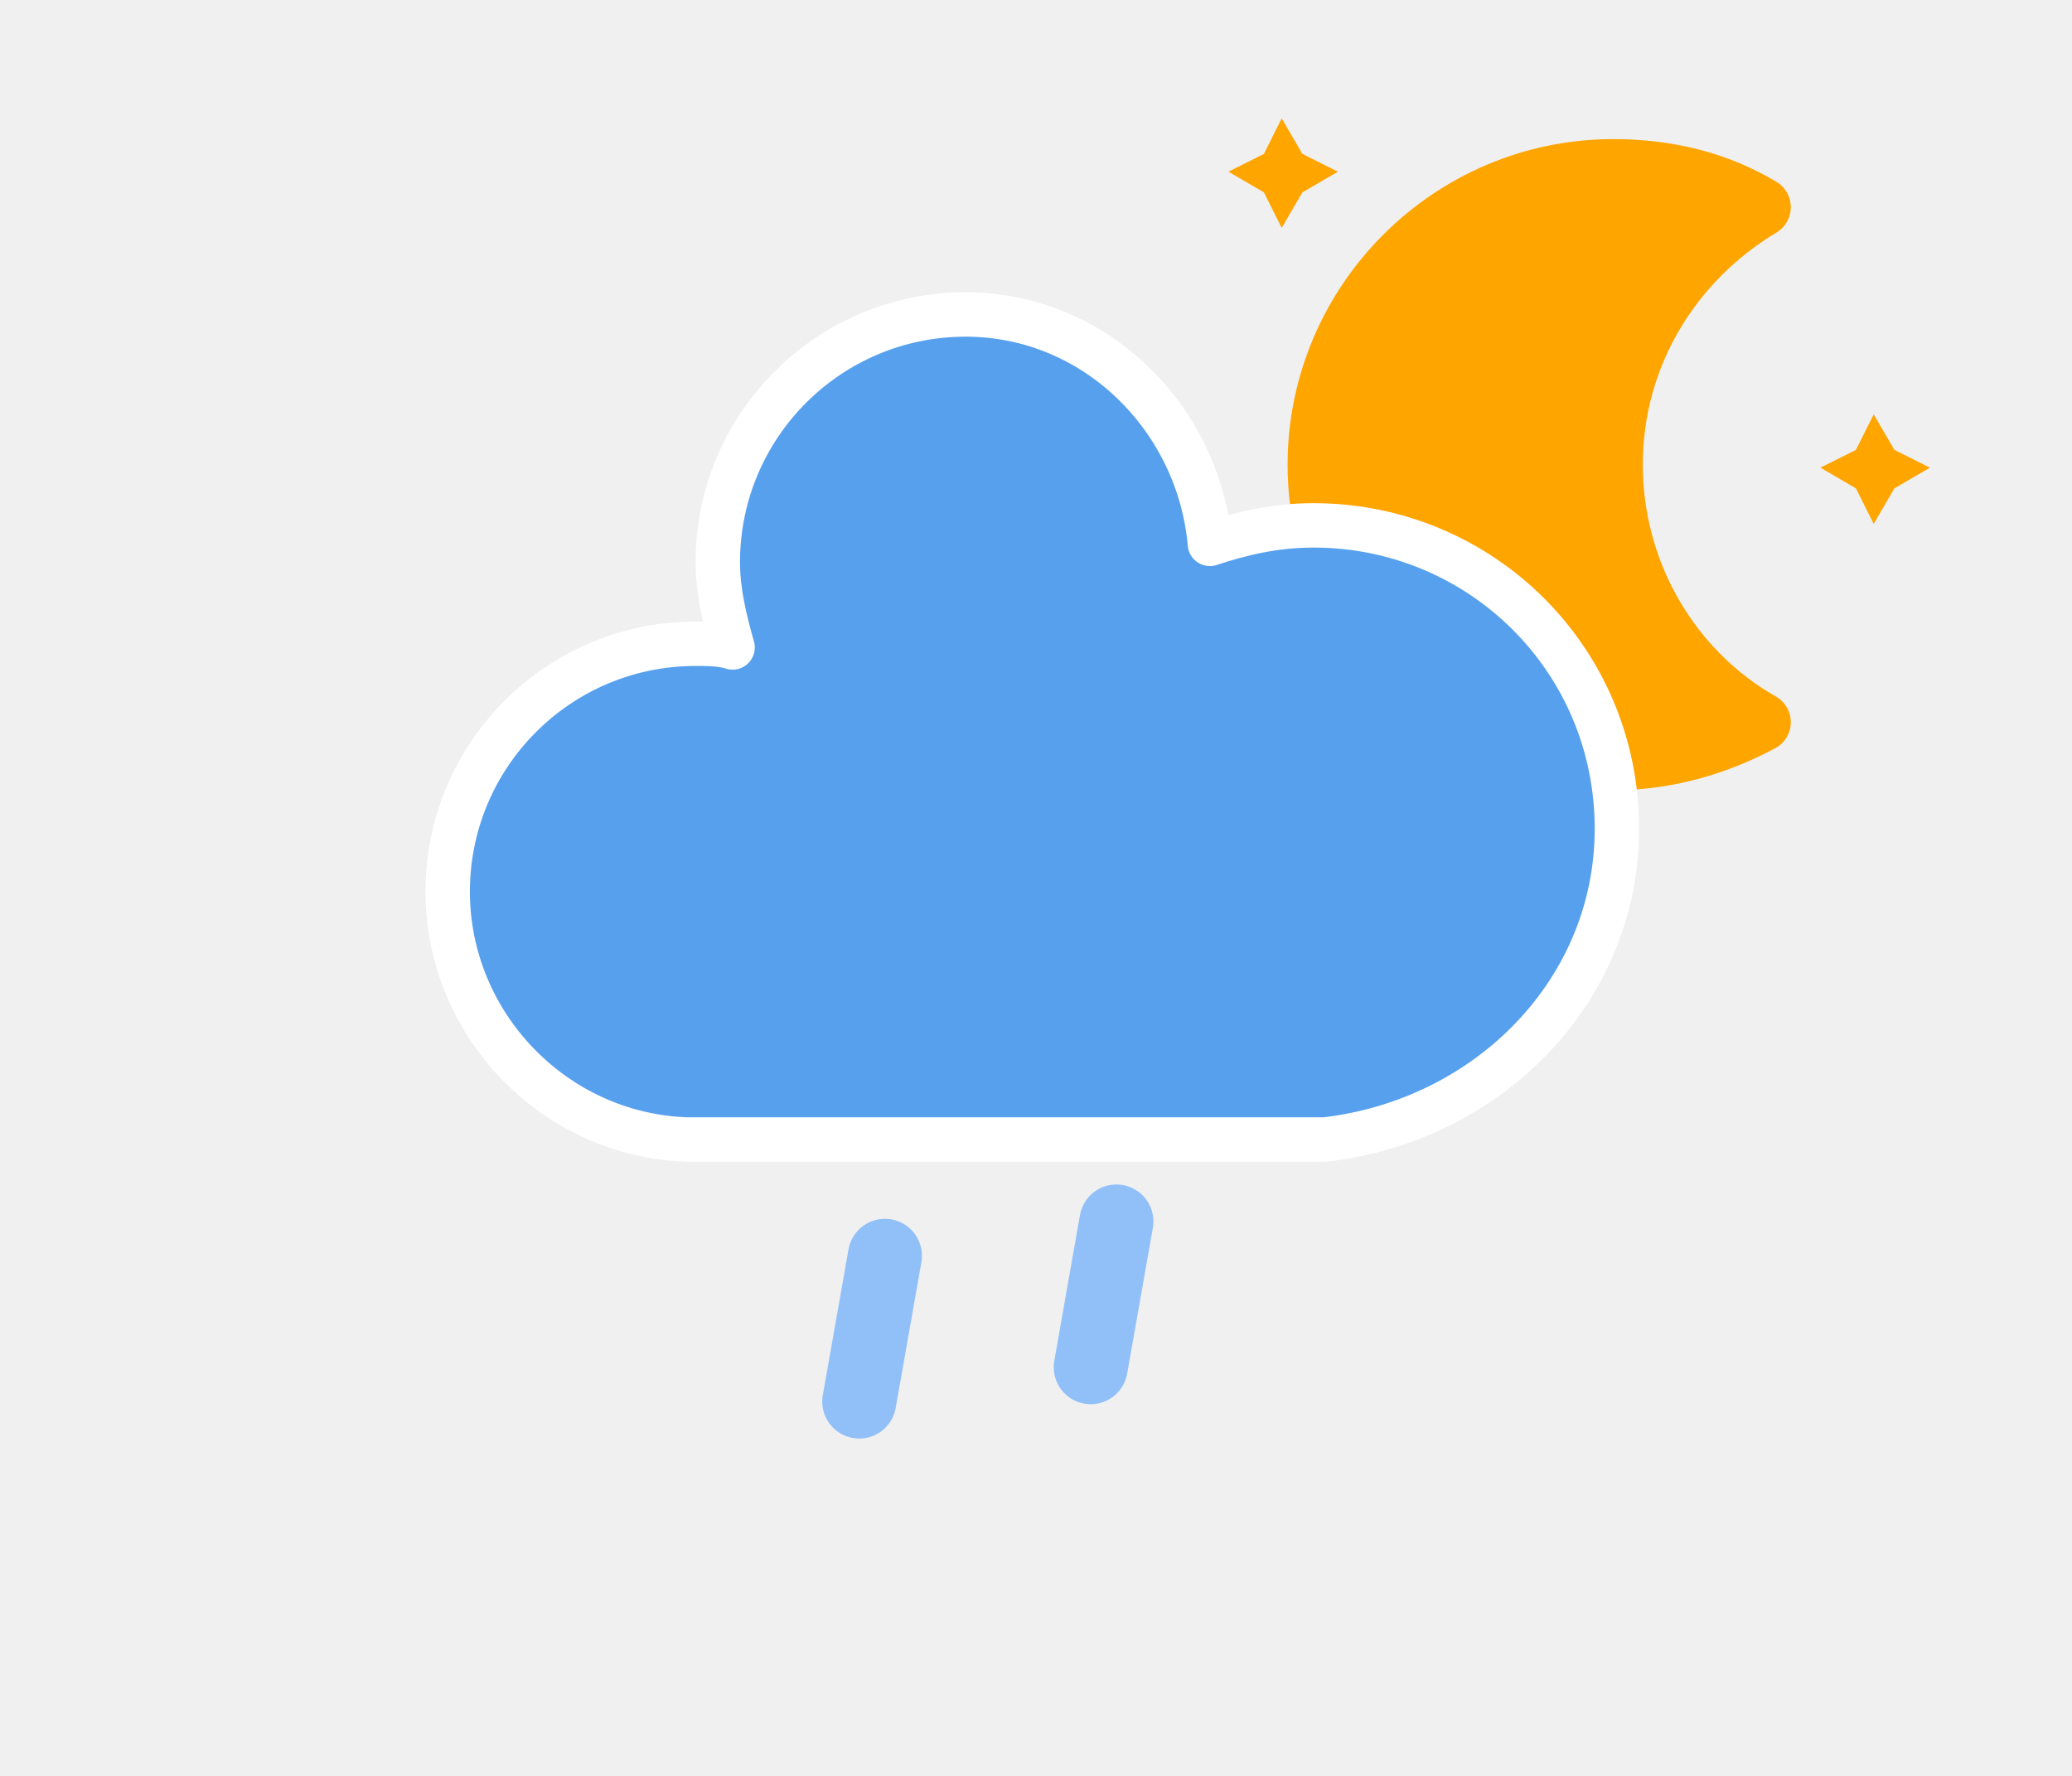
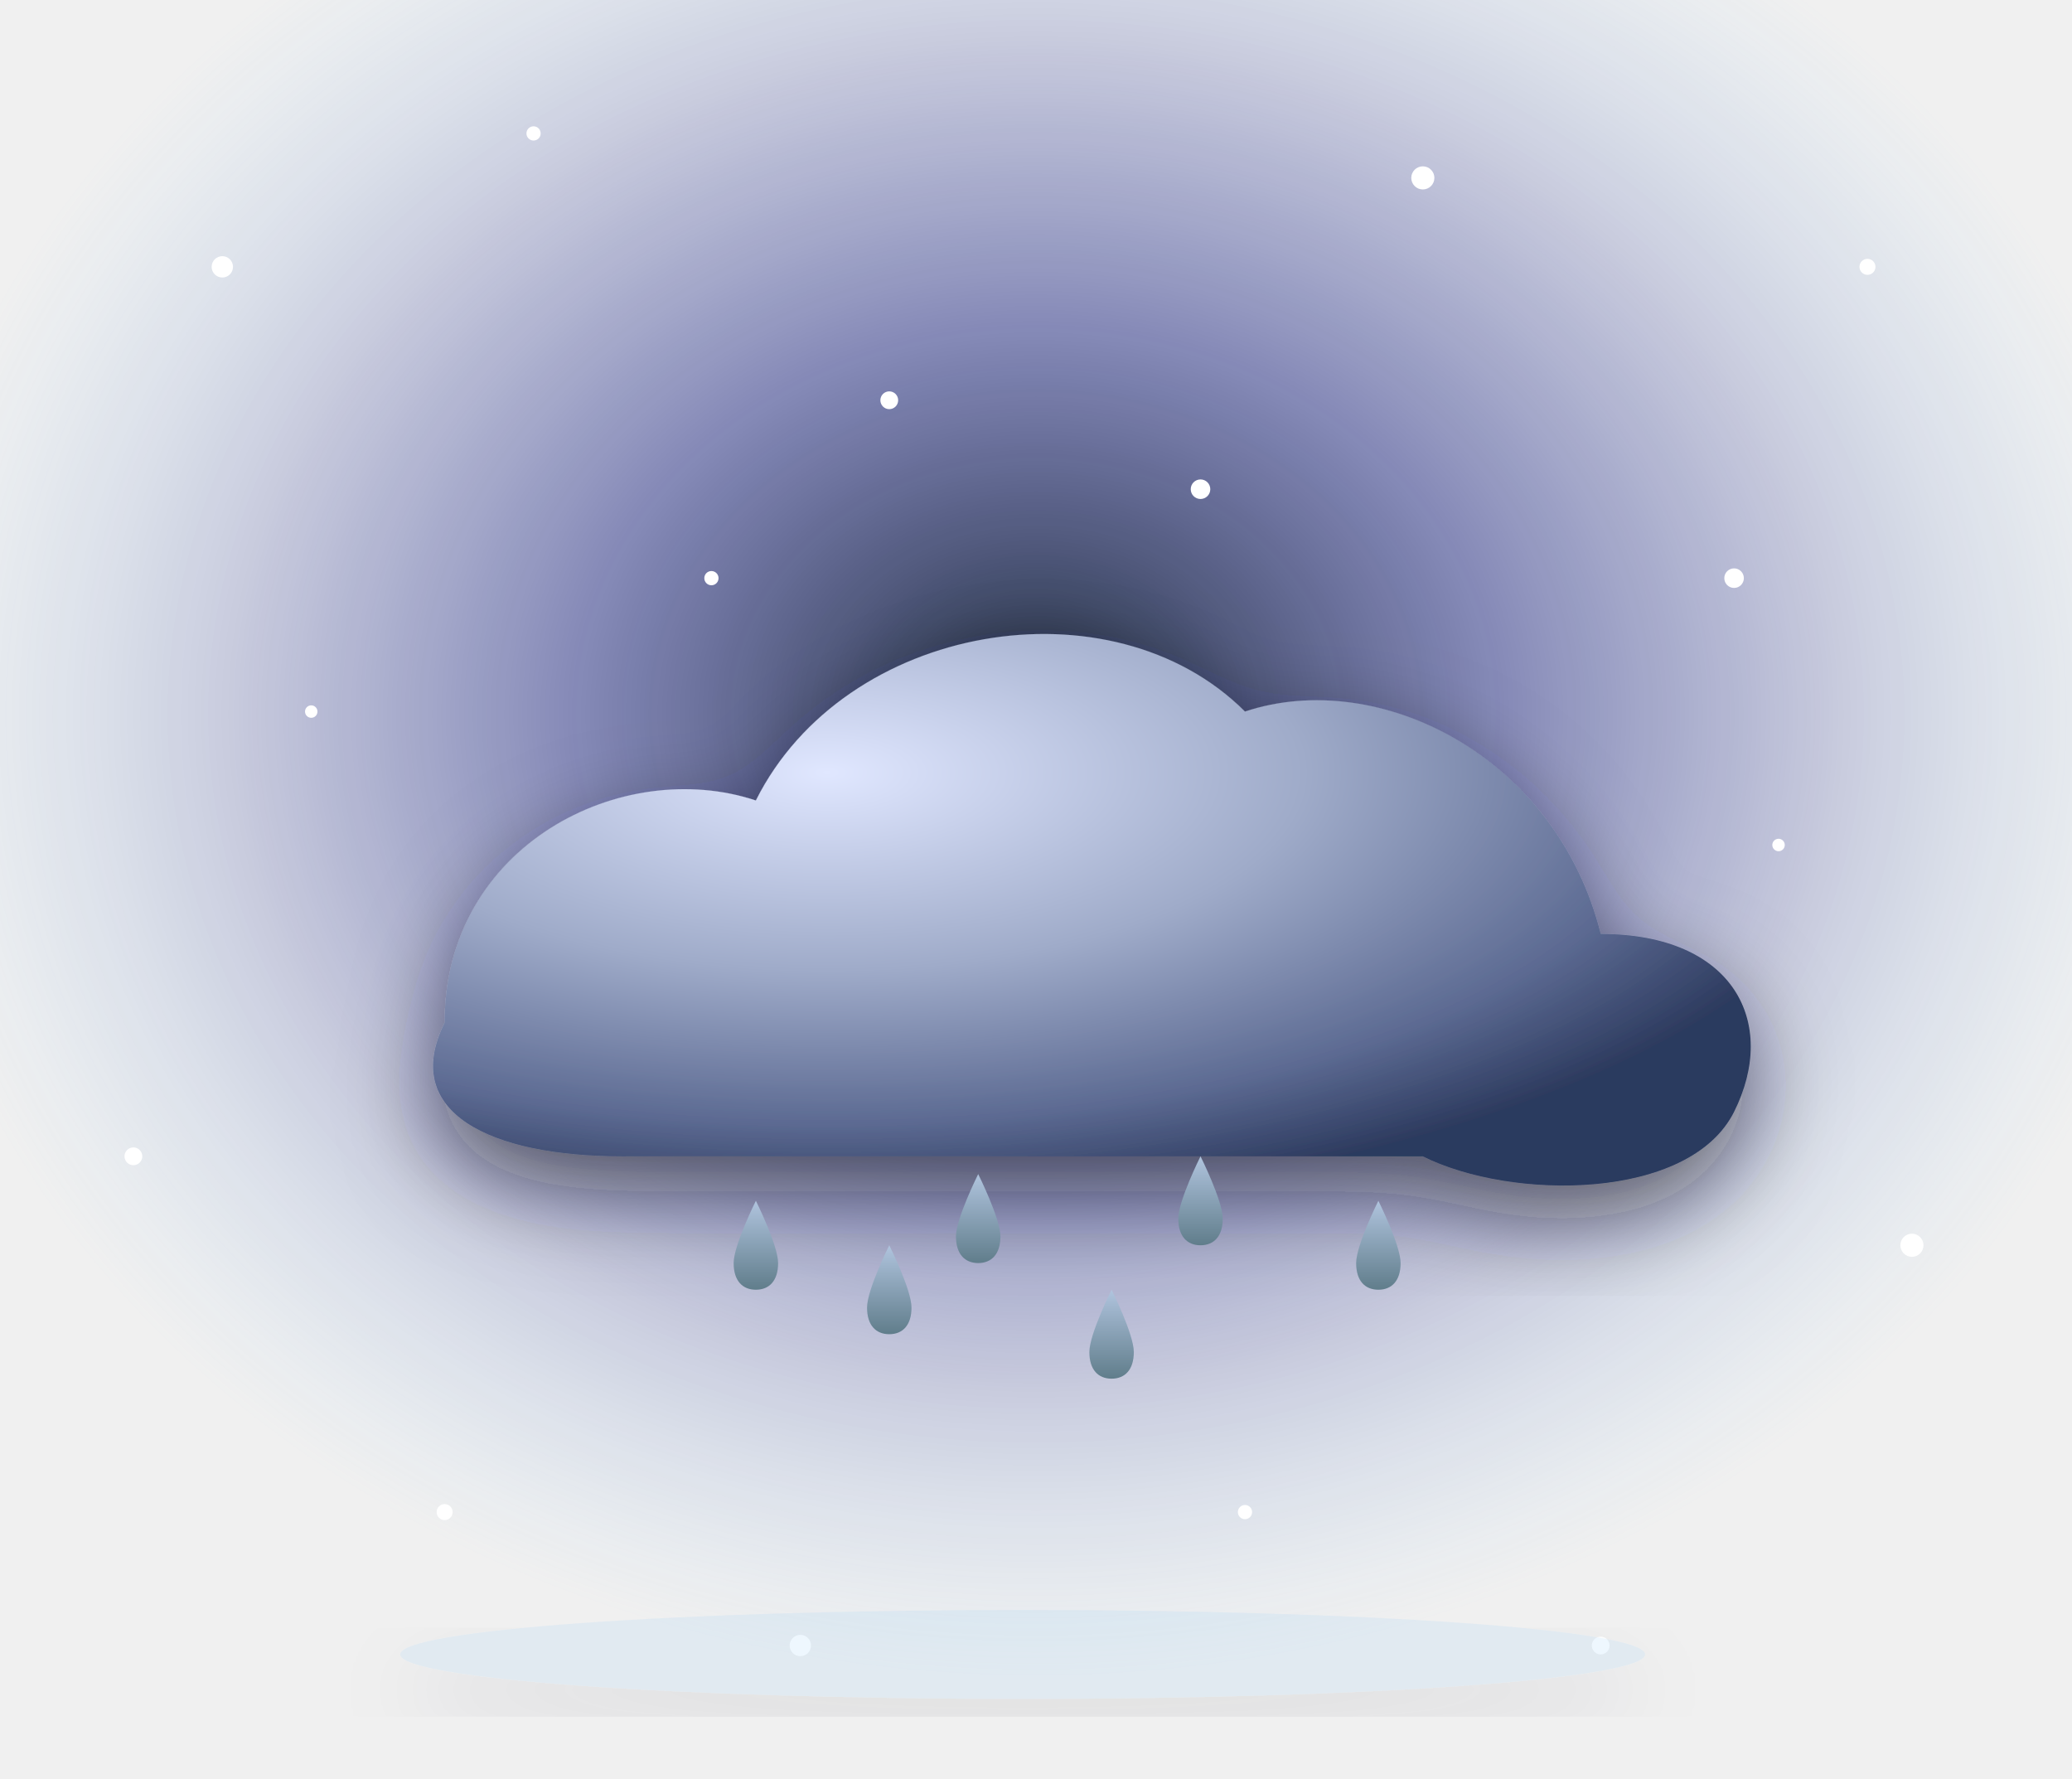
- <svg xmlns="http://www.w3.org/2000/svg" width="56" height="48" version="1.1">
+ <svg xmlns="http://www.w3.org/2000/svg" width="233" height="200" viewBox="0 0 233 200">
  <defs>
-     <style type="text/css">
-       
-       /*
- ** CLOUDS
- */
-       @keyframes am-weather-cloud-2 {
-         0% {
-           -webkit-transform: translate(0px, 0px);
-           -moz-transform: translate(0px, 0px);
-           -ms-transform: translate(0px, 0px);
-           transform: translate(0px, 0px);
-         }
+     <radialGradient id="bgNight" cx="50%" cy="40%" r="55%">
+       <stop offset="0%" stop-color="#0D1B2A" stop-opacity="0.9" />
+       <stop offset="40%" stop-color="#1A237E" stop-opacity="0.5" />
+       <stop offset="70%" stop-color="#283593" stop-opacity="0.2" />
+       <stop offset="100%" stop-color="#64B5F6" stop-opacity="0" />
+     </radialGradient>
+     <radialGradient id="cloudNight" cx="30%" cy="25%" r="80%">
+       <stop offset="0%" stop-color="#E0E7FF" />
+       <stop offset="45%" stop-color="#9FABC9" />
+       <stop offset="80%" stop-color="#5C6A92" />
+       <stop offset="100%" stop-color="#2C3A5E" />
+     </radialGradient>
+     <linearGradient id="rainNight" x1="0" y1="0" x2="0" y2="1">
+       <stop offset="0%" stop-color="#B0C4DE" />
+       <stop offset="100%" stop-color="#607D8B" />
+     </linearGradient>
+     <filter id="cloudShadowNight" x="-20%" y="-20%" width="140%" height="140%">
+       <feDropShadow dx="0" dy="4" stdDeviation="5" flood-color="#0A1128" flood-opacity="0.6" />
+     </filter>
+   </defs>
+   <style>
+     .bgLayerNight {
+       animation: bgPulseNight 8s ease-in-out infinite;
+     }
+     .cloudMoveNight {
+       animation: cloudMoveNight 5s ease-in-out infinite;
+     }
+     .rainDropNight {
+       animation: fallLightNight 3s linear infinite;
+     }
+     .twinkleStar { animation: twinkle 3s ease-in-out infinite; }
+     .twinkleStarSlow { animation: twinkle 5s ease-in-out infinite; }
+     
+     /* Opóźnienia dla kropel – rzadkie, "od czasu do czasu" */
+     .d1 { animation-delay: 0s; }
+     .d2 { animation-delay: 1.2s; }
+     .d3 { animation-delay: 2.4s; }
+     .d4 { animation-delay: 0.8s; }
+     .d5 { animation-delay: 2.0s; }
+     .d6 { animation-delay: 3.2s; }

-         50% {
-           -webkit-transform: translate(2px, 0px);
-           -moz-transform: translate(2px, 0px);
-           -ms-transform: translate(2px, 0px);
-           transform: translate(2px, 0px);
-         }
- 
-         100% {
-           -webkit-transform: translate(0px, 0px);
-           -moz-transform: translate(0px, 0px);
-           -ms-transform: translate(0px, 0px);
-           transform: translate(0px, 0px);
-         }
-       }
- 
-       .am-weather-cloud-2 {
-         -webkit-animation-name: am-weather-cloud-2;
-         -moz-animation-name: am-weather-cloud-2;
-         animation-name: am-weather-cloud-2;
-         -webkit-animation-duration: 3s;
-         -moz-animation-duration: 3s;
-         animation-duration: 3s;
-         -webkit-animation-timing-function: linear;
-         -moz-animation-timing-function: linear;
-         animation-timing-function: linear;
-         -webkit-animation-iteration-count: infinite;
-         -moz-animation-iteration-count: infinite;
-         animation-iteration-count: infinite;
-       }
- 
-       /*
- ** MOON
- */
-       @keyframes am-weather-moon {
-         0% {
-           -webkit-transform: rotate(0deg);
-           -moz-transform: rotate(0deg);
-           -ms-transform: rotate(0deg);
-           transform: rotate(0deg);
-         }
- 
-         50% {
-           -webkit-transform: rotate(15deg);
-           -moz-transform: rotate(15deg);
-           -ms-transform: rotate(15deg);
-           transform: rotate(15deg);
-         }
- 
-         100% {
-           -webkit-transform: rotate(0deg);
-           -moz-transform: rotate(0deg);
-           -ms-transform: rotate(0deg);
-           transform: rotate(0deg);
-         }
-       }
- 
-       .am-weather-moon {
-         -webkit-animation-name: am-weather-moon;
-         -moz-animation-name: am-weather-moon;
-         -ms-animation-name: am-weather-moon;
-         animation-name: am-weather-moon;
-         -webkit-animation-duration: 6s;
-         -moz-animation-duration: 6s;
-         -ms-animation-duration: 6s;
-         animation-duration: 6s;
-         -webkit-animation-timing-function: linear;
-         -moz-animation-timing-function: linear;
-         -ms-animation-timing-function: linear;
-         animation-timing-function: linear;
-         -webkit-animation-iteration-count: infinite;
-         -moz-animation-iteration-count: infinite;
-         -ms-animation-iteration-count: infinite;
-         animation-iteration-count: infinite;
-         -webkit-transform-origin: 12.5px 15.15px 0;
-         /* TODO FF CENTER ISSUE */
-         -moz-transform-origin: 12.5px 15.15px 0;
-         /* TODO FF CENTER ISSUE */
-         -ms-transform-origin: 12.5px 15.15px 0;
-         /* TODO FF CENTER ISSUE */
-         transform-origin: 12.5px 15.15px 0;
-         /* TODO FF CENTER ISSUE */
-       }
- 
-       @keyframes am-weather-moon-star-1 {
-         0% {
-           opacity: 0;
-         }
- 
-         100% {
-           opacity: 1;
-         }
-       }
- 
-       .am-weather-moon-star-1 {
-         -webkit-animation-name: am-weather-moon-star-1;
-         -moz-animation-name: am-weather-moon-star-1;
-         -ms-animation-name: am-weather-moon-star-1;
-         animation-name: am-weather-moon-star-1;
-         -webkit-animation-delay: 3s;
-         -moz-animation-delay: 3s;
-         -ms-animation-delay: 3s;
-         animation-delay: 3s;
-         -webkit-animation-duration: 5s;
-         -moz-animation-duration: 5s;
-         -ms-animation-duration: 5s;
-         animation-duration: 5s;
-         -webkit-animation-timing-function: linear;
-         -moz-animation-timing-function: linear;
-         -ms-animation-timing-function: linear;
-         animation-timing-function: linear;
-         -webkit-animation-iteration-count: 1;
-         -moz-animation-iteration-count: 1;
-         -ms-animation-iteration-count: 1;
-         animation-iteration-count: 1;
-       }
- 
-       @keyframes am-weather-moon-star-2 {
-         0% {
-           opacity: 0;
-         }
- 
-         100% {
-           opacity: 1;
-         }
-       }
- 
-       .am-weather-moon-star-2 {
-         -webkit-animation-name: am-weather-moon-star-2;
-         -moz-animation-name: am-weather-moon-star-2;
-         -ms-animation-name: am-weather-moon-star-2;
-         animation-name: am-weather-moon-star-2;
-         -webkit-animation-delay: 5s;
-         -moz-animation-delay: 5s;
-         -ms-animation-delay: 5s;
-         animation-delay: 5s;
-         -webkit-animation-duration: 4s;
-         -moz-animation-duration: 4s;
-         -ms-animation-duration: 4s;
-         animation-duration: 4s;
-         -webkit-animation-timing-function: linear;
-         -moz-animation-timing-function: linear;
-         -ms-animation-timing-function: linear;
-         animation-timing-function: linear;
-         -webkit-animation-iteration-count: 1;
-         -moz-animation-iteration-count: 1;
-         -ms-animation-iteration-count: 1;
-         animation-iteration-count: 1;
-       }
- 
-       /*
- ** RAIN
- */
-       @keyframes am-weather-rain {
-         0% {
-           stroke-dashoffset: 0;
-         }
- 
-         100% {
-           stroke-dashoffset: -100;
-         }
-       }
- 
-       .am-weather-rain-1 {
-         -webkit-animation-name: am-weather-rain;
-         -moz-animation-name: am-weather-rain;
-         -ms-animation-name: am-weather-rain;
-         animation-name: am-weather-rain;
-         -webkit-animation-duration: 8s;
-         -moz-animation-duration: 8s;
-         -ms-animation-duration: 8s;
-         animation-duration: 8s;
-         -webkit-animation-timing-function: linear;
-         -moz-animation-timing-function: linear;
-         -ms-animation-timing-function: linear;
-         animation-timing-function: linear;
-         -webkit-animation-iteration-count: infinite;
-         -moz-animation-iteration-count: infinite;
-         -ms-animation-iteration-count: infinite;
-         animation-iteration-count: infinite;
-       }
- 
-       .am-weather-rain-2 {
-         -webkit-animation-name: am-weather-rain;
-         -moz-animation-name: am-weather-rain;
-         -ms-animation-name: am-weather-rain;
-         animation-name: am-weather-rain;
-         -webkit-animation-delay: 0.25s;
-         -moz-animation-delay: 0.25s;
-         -ms-animation-delay: 0.25s;
-         animation-delay: 0.25s;
-         -webkit-animation-duration: 8s;
-         -moz-animation-duration: 8s;
-         -ms-animation-duration: 8s;
-         animation-duration: 8s;
-         -webkit-animation-timing-function: linear;
-         -moz-animation-timing-function: linear;
-         -ms-animation-timing-function: linear;
-         animation-timing-function: linear;
-         -webkit-animation-iteration-count: infinite;
-         -moz-animation-iteration-count: infinite;
-         -ms-animation-iteration-count: infinite;
-         animation-iteration-count: infinite;
-       }
-       
-     </style>
-   </defs>
-   <g class="layer" transform="translate(16,-2)">
-     <g transform="matrix(.8 0 0 .8 16 4)">
-       <g class="am-weather-moon-star-1" style="-moz-animation-delay:3s;-moz-animation-duration:5s;-moz-animation-iteration-count:1;-moz-animation-name:am-weather-moon-star-1;-moz-animation-timing-function:linear;-ms-animation-delay:3s;-ms-animation-duration:5s;-ms-animation-iteration-count:1;-ms-animation-name:am-weather-moon-star-1;-ms-animation-timing-function:linear;-webkit-animation-delay:3s;-webkit-animation-duration:5s;-webkit-animation-iteration-count:1;-webkit-animation-name:am-weather-moon-star-1;-webkit-animation-timing-function:linear">
-         <polygon points="4 4 3.3 5.2 2.7 4 1.5 3.3 2.7 2.7 3.3 1.5 4 2.7 5.2 3.3" fill="#ffa500" stroke-miterlimit="10" />
-       </g>
-       <g class="am-weather-moon-star-2" style="-moz-animation-delay:5s;-moz-animation-duration:4s;-moz-animation-iteration-count:1;-moz-animation-name:am-weather-moon-star-2;-moz-animation-timing-function:linear;-ms-animation-delay:5s;-ms-animation-duration:4s;-ms-animation-iteration-count:1;-ms-animation-name:am-weather-moon-star-2;-ms-animation-timing-function:linear;-webkit-animation-delay:5s;-webkit-animation-duration:4s;-webkit-animation-iteration-count:1;-webkit-animation-name:am-weather-moon-star-2;-webkit-animation-timing-function:linear">
-         <polygon transform="translate(20,10)" points="4 4 3.3 5.2 2.7 4 1.5 3.3 2.7 2.7 3.3 1.5 4 2.7 5.2 3.3" fill="#ffa500" stroke-miterlimit="10" />
-       </g>
-       <g class="am-weather-moon" style="-moz-animation-duration:6s;-moz-animation-iteration-count:infinite;-moz-animation-name:am-weather-moon;-moz-animation-timing-function:linear;-moz-transform-origin:12.5px 15.15px 0;-ms-animation-duration:6s;-ms-animation-iteration-count:infinite;-ms-animation-name:am-weather-moon;-ms-animation-timing-function:linear;-ms-transform-origin:12.5px 15.15px 0;-webkit-animation-duration:6s;-webkit-animation-iteration-count:infinite;-webkit-animation-name:am-weather-moon;-webkit-animation-timing-function:linear;-webkit-transform-origin:12.5px 15.15px 0">
-         <path d="m14.5 13.2c0-3.7 2-6.9 5-8.7-1.5-0.9-3.2-1.3-5-1.3-5.5 0-10 4.5-10 10s4.5 10 10 10c1.8 0 3.5-0.5 5-1.3-3-1.7-5-5-5-8.7z" fill="#ffa500" stroke="#ffa500" stroke-linejoin="round" stroke-width="2" />
-       </g>
-     </g>
-     <g class="am-weather-cloud-3" style="-moz-animation-duration:3s;-moz-animation-iteration-count:infinite;-moz-animation-name:am-weather-cloud-2;-moz-animation-timing-function:linear;-webkit-animation-duration:3s;-webkit-animation-iteration-count:infinite;-webkit-animation-name:am-weather-cloud-2;-webkit-animation-timing-function:linear">
-       <path transform="translate(-20,-11)" d="m47.7 35.4c0-4.6-3.7-8.2-8.2-8.2-1 0-1.9 0.2-2.8 0.5-0.3-3.4-3.1-6.2-6.6-6.2-3.7 0-6.7 3-6.7 6.7 0 0.8 0.2 1.6 0.4 2.3-0.3-0.1-0.7-0.1-1-0.1-3.7 0-6.7 3-6.7 6.7 0 3.6 2.9 6.6 6.5 6.7h17.2c4.4-0.5 7.9-4 7.9-8.4z" fill="#57a0ee" stroke="#fff" stroke-linejoin="round" stroke-width="1.2" />
-     </g>
-     <g class="am-weather-rain-2" transform="translate(-20,-10) rotate(10,34,46)" fill="none" stroke="#91c0f8" stroke-dasharray="4, 7" stroke-linecap="round" stroke-width="2">
-       <line class="am-weather-rain-1" transform="translate(-6,1)" x1="34" x2="34" y1="46" y2="54" style="-moz-animation-duration:8s;-moz-animation-iteration-count:infinite;-moz-animation-name:am-weather-rain;-moz-animation-timing-function:linear;-ms-animation-duration:8s;-ms-animation-iteration-count:infinite;-ms-animation-name:am-weather-rain;-ms-animation-timing-function:linear;-webkit-animation-duration:8s;-webkit-animation-iteration-count:infinite;-webkit-animation-name:am-weather-rain;-webkit-animation-timing-function:linear" />
-       <line class="am-weather-rain-2" transform="translate(0,-1)" x1="34" x2="34" y1="46" y2="54" style="-moz-animation-delay:0.25s;-moz-animation-duration:8s;-moz-animation-iteration-count:infinite;-moz-animation-name:am-weather-rain;-moz-animation-timing-function:linear;-ms-animation-delay:0.25s;-ms-animation-duration:8s;-ms-animation-iteration-count:infinite;-ms-animation-name:am-weather-rain;-ms-animation-timing-function:linear;-webkit-animation-delay:0.25s;-webkit-animation-duration:8s;-webkit-animation-iteration-count:infinite;-webkit-animation-name:am-weather-rain;-webkit-animation-timing-function:linear" />
-     </g>
+     @keyframes bgPulseNight {
+       0%,100% { opacity: 0.85; }
+       50% { opacity: 1; }
+     }
+     @keyframes cloudMoveNight {
+       0%,100% { transform: translateX(0) translateY(0); }
+       50% { transform: translateX(-3px) translateY(-2px); }
+     }
+     @keyframes fallLightNight {
+       0% { transform: translateY(-25px); opacity: 0; }
+       20% { opacity: 0.7; }
+       80% { opacity: 0.6; }
+       100% { transform: translateY(50px); opacity: 0; }
+     }
+     @keyframes twinkle {
+       0%,100% { opacity: 0.2; transform: scale(0.8); }
+       50% { opacity: 1; transform: scale(1.2); }
+     }
+   </style>
+   <rect width="233" height="200" fill="url(#bgNight)" class="bgLayerNight" />
+   <g fill="#FFFFFF">
+     <circle cx="25" cy="30" r="1.2" class="twinkleStar" style="animation-delay: 0s" />
+     <circle cx="60" cy="15" r="0.8" class="twinkleStarSlow" style="animation-delay: 0.5s" />
+     <circle cx="100" cy="45" r="1" class="twinkleStar" style="animation-delay: 1.2s" />
+     <circle cx="160" cy="20" r="1.3" class="twinkleStar" style="animation-delay: 2s" />
+     <circle cx="210" cy="30" r="0.9" class="twinkleStarSlow" style="animation-delay: 0.8s" />
+     <circle cx="195" cy="65" r="1.1" class="twinkleStar" style="animation-delay: 1.5s" />
+     <circle cx="35" cy="80" r="0.7" class="twinkleStar" style="animation-delay: 2.5s" />
+     <circle cx="15" cy="130" r="1" class="twinkleStarSlow" style="animation-delay: 0.3s" />
+     <circle cx="50" cy="170" r="0.9" class="twinkleStar" style="animation-delay: 1.8s" />
+     <circle cx="90" cy="185" r="1.2" class="twinkleStar" style="animation-delay: 2.2s" />
+     <circle cx="140" cy="170" r="0.8" class="twinkleStarSlow" style="animation-delay: 0.6s" />
+     <circle cx="180" cy="185" r="1" class="twinkleStar" style="animation-delay: 1.1s" />
+     <circle cx="215" cy="140" r="1.3" class="twinkleStar" style="animation-delay: 2.8s" />
+     <circle cx="175" cy="105" r="0.9" class="twinkleStarSlow" style="animation-delay: 1.4s" />
+     <circle cx="55" cy="105" r="0.6" class="twinkleStar" style="animation-delay: 3s" />
+     <circle cx="135" cy="55" r="1.1" class="twinkleStar" style="animation-delay: 0.9s" />
+     <circle cx="80" cy="65" r="0.8" class="twinkleStarSlow" style="animation-delay: 1.7s" />
+     <circle cx="200" cy="95" r="0.7" class="twinkleStar" style="animation-delay: 2.3s" />
  </g>
+   <path class="cloudMoveNight" filter="url(#cloudShadowNight)" d="M 50,115             C 50,95 70,85 85,90             C 95,70 125,65 140,80             C 155,75 175,85 180,105             C 195,105 200,115 195,125             C 190,135 170,135 160,130             L 70,130             C 55,130 45,125 50,115 Z" fill="url(#cloudNight)" />
+   <g>
+     <path class="rainDropNight d1" d="M85 135 C85 135 82.5 140 82.5 142 C82.5 144 83.5 145 85 145 C86.5 145 87.5 144 87.5 142 C87.5 140 85 135 85 135Z" fill="url(#rainNight)" />
+     <path class="rainDropNight d2" d="M110 132 C110 132 107.5 137 107.5 139 C107.5 141 108.5 142 110 142 C111.5 142 112.5 141 112.5 139 C112.5 137 110 132 110 132Z" fill="url(#rainNight)" />
+     <path class="rainDropNight d3" d="M135 130 C135 130 132.5 135 132.5 137 C132.5 139 133.5 140 135 140 C136.5 140 137.5 139 137.5 137 C137.5 135 135 130 135 130Z" fill="url(#rainNight)" />
+     <path class="rainDropNight d4" d="M100 140 C100 140 97.5 145 97.5 147 C97.5 149 98.5 150 100 150 C101.5 150 102.5 149 102.5 147 C102.5 145 100 140 100 140Z" fill="url(#rainNight)" />
+     <path class="rainDropNight d5" d="M155 135 C155 135 152.5 140 152.5 142 C152.5 144 153.5 145 155 145 C156.5 145 157.5 144 157.5 142 C157.5 140 155 135 155 135Z" fill="url(#rainNight)" />
+     <path class="rainDropNight d6" d="M125 145 C125 145 122.5 150 122.5 152 C122.5 154 123.5 155 125 155 C126.5 155 127.5 154 127.5 152 C127.5 150 125 145 125 145Z" fill="url(#rainNight)" />
+   </g>
+   <ellipse cx="115" cy="186" rx="70" ry="5" fill="#90CAF9" opacity="0.15" filter="url(#cloudShadowNight)" />
</svg>
